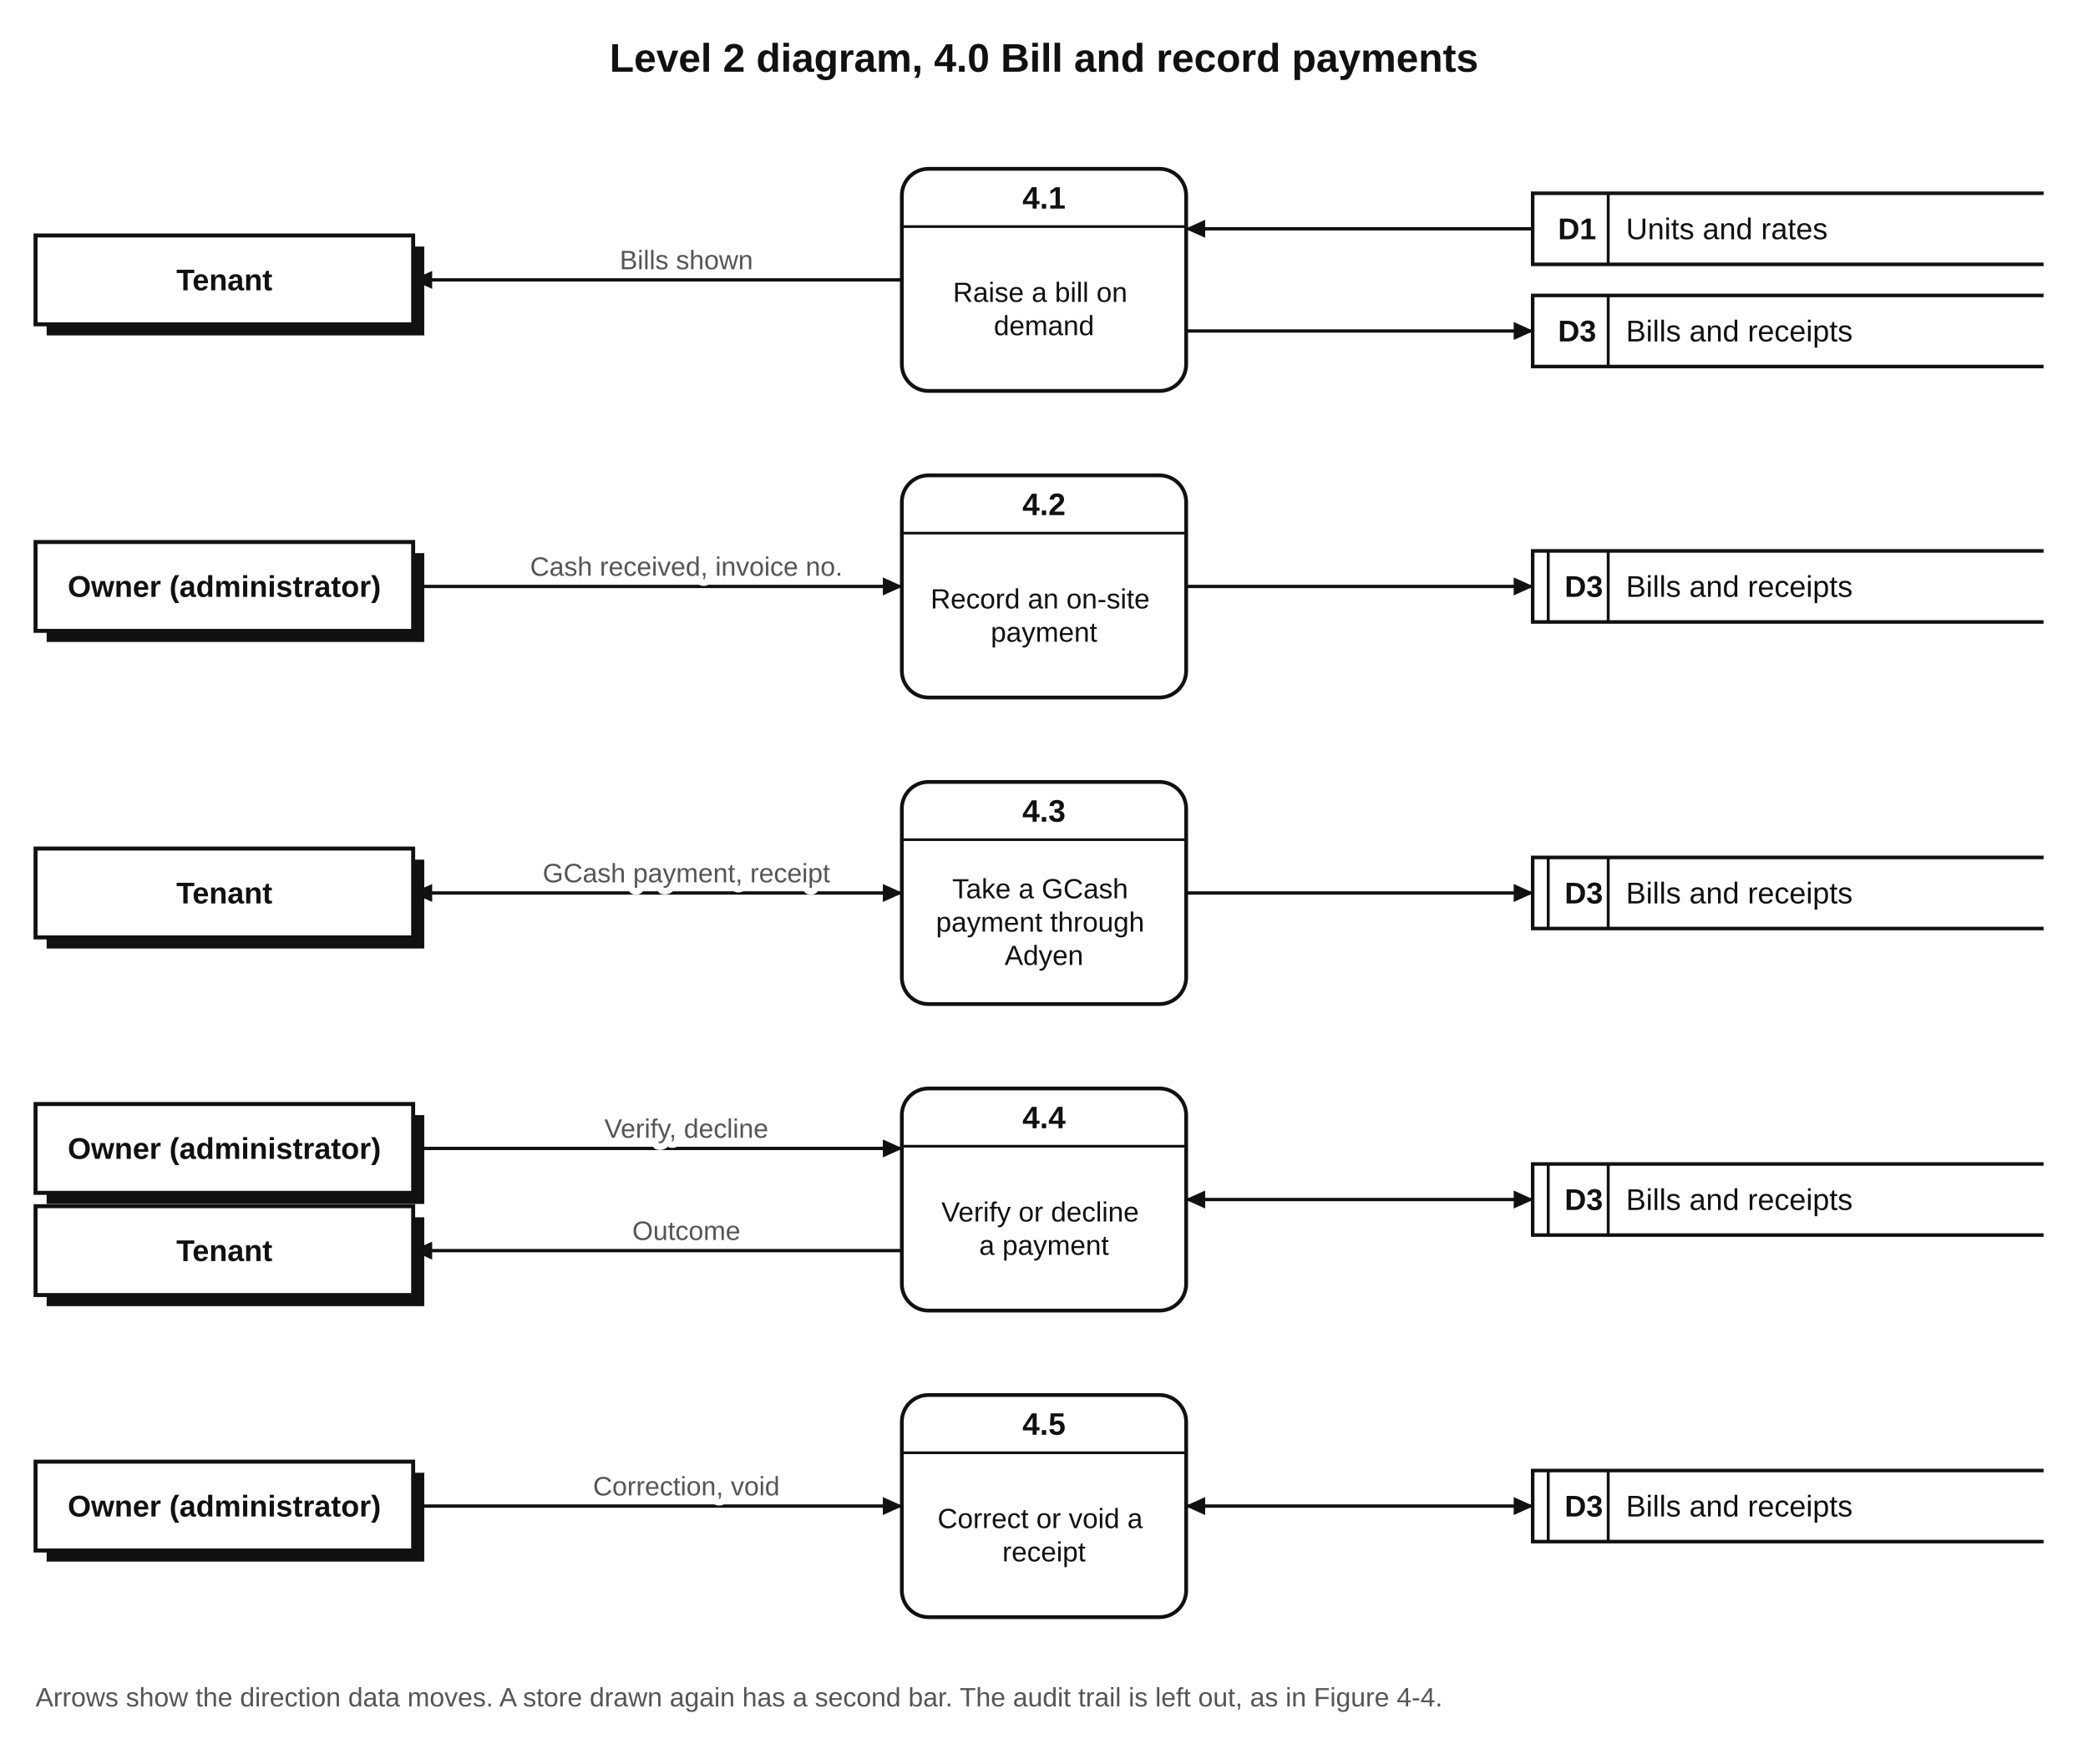
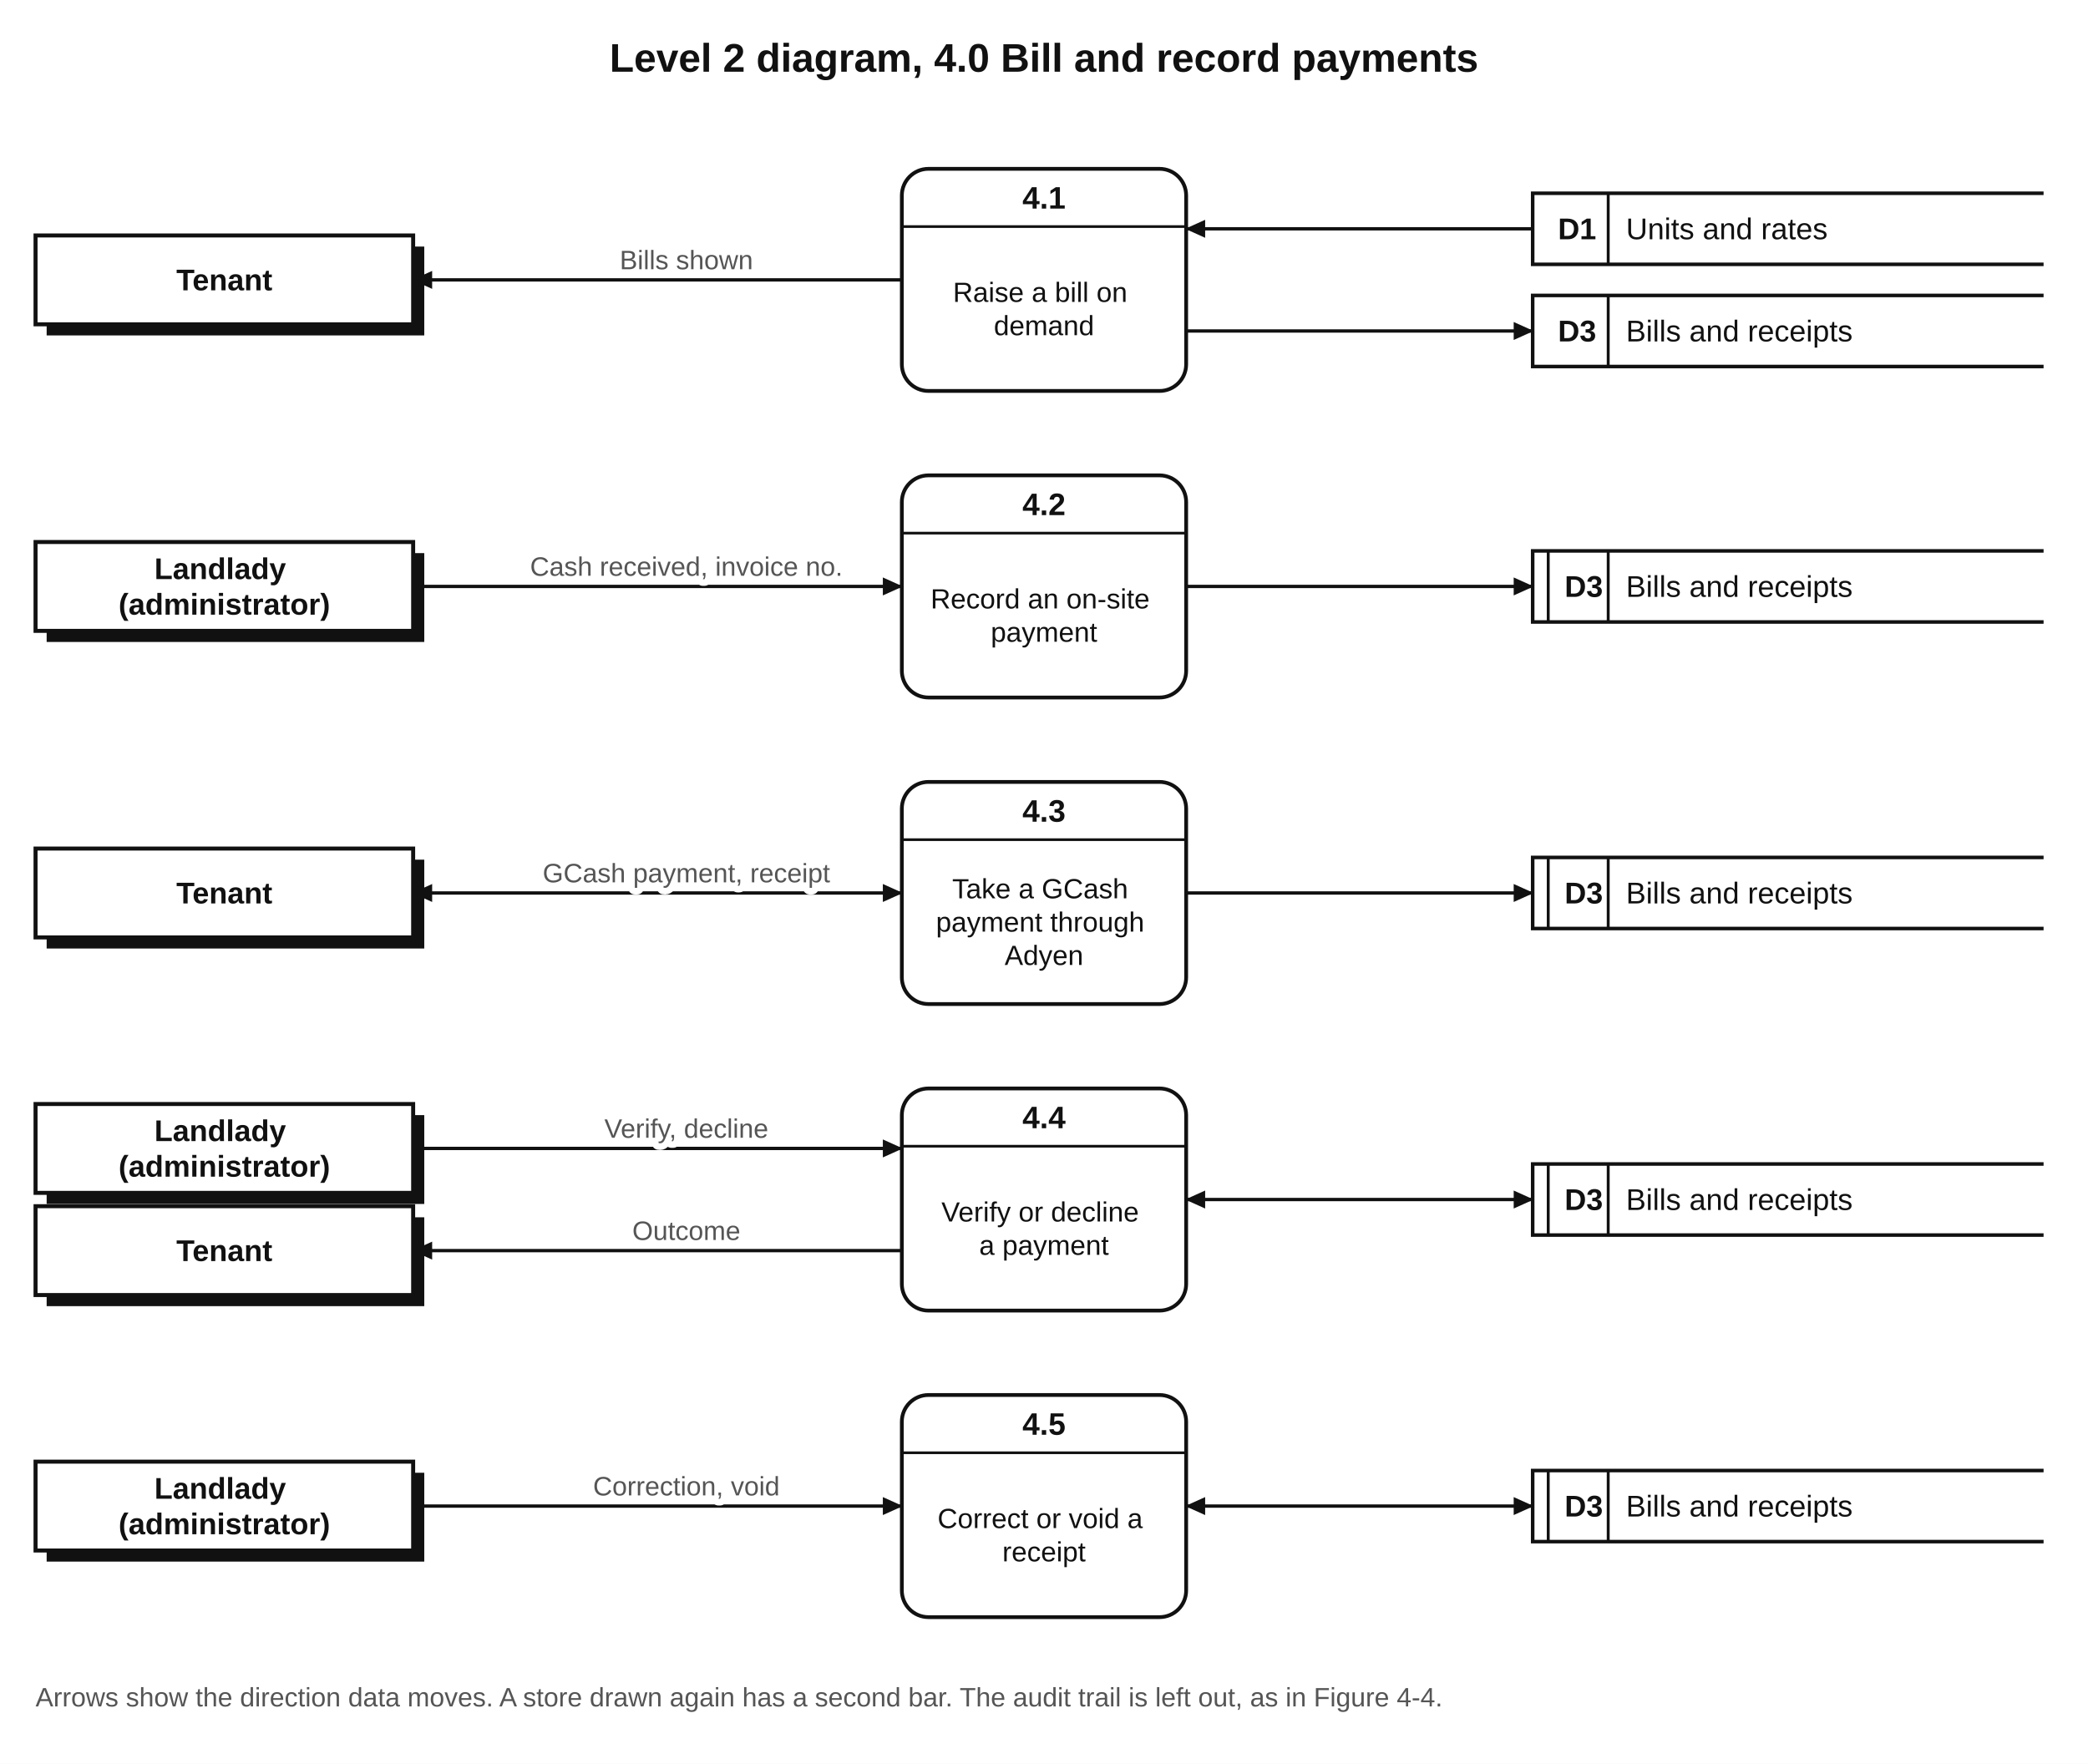
<svg xmlns="http://www.w3.org/2000/svg" width="940" height="794" viewBox="0 0 940 794">
  <rect width="940" height="794" fill="#fff" />
  <defs>
    <marker id="arr" viewBox="0 0 10 10" refX="9.5" refY="5" markerWidth="9" markerHeight="9" orient="auto-start-reverse" markerUnits="userSpaceOnUse">
      <path d="M0,0.5 L10,5 L0,9.5 Z" fill="#111" />
    </marker>
    <marker id="arrS" viewBox="0 0 10 10" refX="9.5" refY="5" markerWidth="9" markerHeight="9" orient="auto-start-reverse" markerUnits="userSpaceOnUse">
      <path d="M0,0.5 L10,5 L0,9.5 Z" fill="#111" />
    </marker>
  </defs>
  <text x="470" y="32.3" font-family="Arial, Helvetica, sans-serif" font-size="18" text-anchor="middle" fill="#111" font-weight="bold">
    <tspan x="470" dy="0">Level 2 diagram, 4.0 Bill and record payments</tspan>
  </text>
  <rect x="21" y="111" width="170" height="40" fill="#111" />
  <rect x="16" y="106" width="170" height="40" rx="0" fill="#fff" stroke="#111" stroke-width="1.8" />
  <text x="101" y="130.7" font-family="Arial, Helvetica, sans-serif" font-size="13.5" text-anchor="middle" fill="#111" font-weight="bold">
    <tspan x="101" dy="0">Tenant</tspan>
  </text>
  <path d="M186,126 L406,126" fill="none" stroke="#111" stroke-width="1.5" marker-start="url(#arrS)" />
  <text x="309" y="121.2" font-family="Arial, Helvetica, sans-serif" font-size="12" text-anchor="middle" fill="#555" stroke="#fff" stroke-width="6" stroke-linejoin="round" paint-order="stroke">
    <tspan x="309" dy="0">Bills shown</tspan>
  </text>
  <path d="M920,87 H690 V119 H920" fill="#fff" stroke="#111" stroke-width="1.6" />
  <path d="M724,87 L724,119" fill="none" stroke="#111" stroke-width="1.3" />
  <text x="710" y="107.7" font-family="Arial, Helvetica, sans-serif" font-size="13.5" text-anchor="middle" fill="#111" font-weight="bold">
    <tspan x="710" dy="0">D1</tspan>
  </text>
  <text x="732" y="107.7" font-family="Arial, Helvetica, sans-serif" font-size="13.5" text-anchor="start" fill="#111">
    <tspan x="732" dy="0">Units and rates</tspan>
  </text>
  <path d="M690,103 L534,103" fill="none" stroke="#111" stroke-width="1.5" marker-end="url(#arr)" />
  <path d="M920,133 H690 V165 H920" fill="#fff" stroke="#111" stroke-width="1.6" />
  <path d="M724,133 L724,165" fill="none" stroke="#111" stroke-width="1.3" />
  <text x="710" y="153.7" font-family="Arial, Helvetica, sans-serif" font-size="13.5" text-anchor="middle" fill="#111" font-weight="bold">
    <tspan x="710" dy="0">D3</tspan>
  </text>
  <text x="732" y="153.7" font-family="Arial, Helvetica, sans-serif" font-size="13.5" text-anchor="start" fill="#111">
    <tspan x="732" dy="0">Bills and receipts</tspan>
  </text>
  <path d="M690,149 L534,149" fill="none" stroke="#111" stroke-width="1.5" marker-start="url(#arrS)" />
  <rect x="406" y="76" width="128" height="100" rx="12" fill="#fff" stroke="#111" stroke-width="1.7" />
  <path d="M406,102 L534,102" fill="none" stroke="#111" stroke-width="1.2" />
  <text x="470" y="93.9" font-family="Arial, Helvetica, sans-serif" font-size="14" text-anchor="middle" fill="#111" font-weight="bold">
    <tspan x="470" dy="0">4.1</tspan>
  </text>
  <text x="470" y="135.9" font-family="Arial, Helvetica, sans-serif" font-size="12.5" text-anchor="middle" fill="#111">
    <tspan x="470" dy="0">Raise a bill on</tspan>
    <tspan x="470" dy="15">demand</tspan>
  </text>
  <rect x="21" y="249" width="170" height="40" fill="#111" />
  <rect x="16" y="244" width="170" height="40" rx="0" fill="#fff" stroke="#111" stroke-width="1.8" />
-   <text x="101" y="268.7" font-family="Arial, Helvetica, sans-serif" font-size="13.5" text-anchor="middle" fill="#111" font-weight="bold">
-     <tspan x="101" dy="0">Owner (administrator)</tspan>
+   <text x="101" y="260.7" font-family="Arial, Helvetica, sans-serif" font-size="13.5" text-anchor="middle" fill="#111" font-weight="bold">
+     <tspan x="101" dy="0">Landlady</tspan>
+     <tspan x="101" dy="16">(administrator)</tspan>
  </text>
  <path d="M186,264 L406,264" fill="none" stroke="#111" stroke-width="1.5" marker-end="url(#arr)" />
  <text x="309" y="259.2" font-family="Arial, Helvetica, sans-serif" font-size="12" text-anchor="middle" fill="#555" stroke="#fff" stroke-width="6" stroke-linejoin="round" paint-order="stroke">
    <tspan x="309" dy="0">Cash received, invoice no.</tspan>
  </text>
  <path d="M920,248 H690 V280 H920" fill="#fff" stroke="#111" stroke-width="1.6" />
  <path d="M724,248 L724,280" fill="none" stroke="#111" stroke-width="1.3" />
  <path d="M697,248 L697,280" fill="none" stroke="#111" stroke-width="1.3" />
  <text x="713" y="268.7" font-family="Arial, Helvetica, sans-serif" font-size="13.5" text-anchor="middle" fill="#111" font-weight="bold">
    <tspan x="713" dy="0">D3</tspan>
  </text>
  <text x="732" y="268.7" font-family="Arial, Helvetica, sans-serif" font-size="13.5" text-anchor="start" fill="#111">
    <tspan x="732" dy="0">Bills and receipts</tspan>
  </text>
  <path d="M690,264 L534,264" fill="none" stroke="#111" stroke-width="1.5" marker-start="url(#arrS)" />
  <rect x="406" y="214" width="128" height="100" rx="12" fill="#fff" stroke="#111" stroke-width="1.7" />
  <path d="M406,240 L534,240" fill="none" stroke="#111" stroke-width="1.2" />
  <text x="470" y="231.9" font-family="Arial, Helvetica, sans-serif" font-size="14" text-anchor="middle" fill="#111" font-weight="bold">
    <tspan x="470" dy="0">4.2</tspan>
  </text>
  <text x="470" y="273.9" font-family="Arial, Helvetica, sans-serif" font-size="12.5" text-anchor="middle" fill="#111">
    <tspan x="470" dy="0">Record an on-site</tspan>
    <tspan x="470" dy="15">payment</tspan>
  </text>
  <rect x="21" y="387" width="170" height="40" fill="#111" />
  <rect x="16" y="382" width="170" height="40" rx="0" fill="#fff" stroke="#111" stroke-width="1.8" />
  <text x="101" y="406.7" font-family="Arial, Helvetica, sans-serif" font-size="13.5" text-anchor="middle" fill="#111" font-weight="bold">
    <tspan x="101" dy="0">Tenant</tspan>
  </text>
  <path d="M186,402 L406,402" fill="none" stroke="#111" stroke-width="1.5" marker-start="url(#arrS)" marker-end="url(#arr)" />
  <text x="309" y="397.2" font-family="Arial, Helvetica, sans-serif" font-size="12" text-anchor="middle" fill="#555" stroke="#fff" stroke-width="6" stroke-linejoin="round" paint-order="stroke">
    <tspan x="309" dy="0">GCash payment, receipt</tspan>
  </text>
  <path d="M920,386 H690 V418 H920" fill="#fff" stroke="#111" stroke-width="1.6" />
  <path d="M724,386 L724,418" fill="none" stroke="#111" stroke-width="1.3" />
  <path d="M697,386 L697,418" fill="none" stroke="#111" stroke-width="1.3" />
  <text x="713" y="406.7" font-family="Arial, Helvetica, sans-serif" font-size="13.5" text-anchor="middle" fill="#111" font-weight="bold">
    <tspan x="713" dy="0">D3</tspan>
  </text>
  <text x="732" y="406.7" font-family="Arial, Helvetica, sans-serif" font-size="13.5" text-anchor="start" fill="#111">
    <tspan x="732" dy="0">Bills and receipts</tspan>
  </text>
  <path d="M690,402 L534,402" fill="none" stroke="#111" stroke-width="1.5" marker-start="url(#arrS)" />
  <rect x="406" y="352" width="128" height="100" rx="12" fill="#fff" stroke="#111" stroke-width="1.7" />
  <path d="M406,378 L534,378" fill="none" stroke="#111" stroke-width="1.2" />
  <text x="470" y="369.9" font-family="Arial, Helvetica, sans-serif" font-size="14" text-anchor="middle" fill="#111" font-weight="bold">
    <tspan x="470" dy="0">4.3</tspan>
  </text>
  <text x="470" y="404.4" font-family="Arial, Helvetica, sans-serif" font-size="12.5" text-anchor="middle" fill="#111">
    <tspan x="470" dy="0">Take a GCash</tspan>
    <tspan x="470" dy="15">payment through</tspan>
    <tspan x="470" dy="15">Adyen</tspan>
  </text>
  <rect x="21" y="502" width="170" height="40" fill="#111" />
  <rect x="16" y="497" width="170" height="40" rx="0" fill="#fff" stroke="#111" stroke-width="1.8" />
-   <text x="101" y="521.7" font-family="Arial, Helvetica, sans-serif" font-size="13.5" text-anchor="middle" fill="#111" font-weight="bold">
-     <tspan x="101" dy="0">Owner (administrator)</tspan>
+   <text x="101" y="513.7" font-family="Arial, Helvetica, sans-serif" font-size="13.5" text-anchor="middle" fill="#111" font-weight="bold">
+     <tspan x="101" dy="0">Landlady</tspan>
+     <tspan x="101" dy="16">(administrator)</tspan>
  </text>
  <path d="M186,517 L406,517" fill="none" stroke="#111" stroke-width="1.5" marker-end="url(#arr)" />
  <text x="309" y="512.2" font-family="Arial, Helvetica, sans-serif" font-size="12" text-anchor="middle" fill="#555" stroke="#fff" stroke-width="6" stroke-linejoin="round" paint-order="stroke">
    <tspan x="309" dy="0">Verify, decline</tspan>
  </text>
  <rect x="21" y="548" width="170" height="40" fill="#111" />
  <rect x="16" y="543" width="170" height="40" rx="0" fill="#fff" stroke="#111" stroke-width="1.8" />
  <text x="101" y="567.7" font-family="Arial, Helvetica, sans-serif" font-size="13.5" text-anchor="middle" fill="#111" font-weight="bold">
    <tspan x="101" dy="0">Tenant</tspan>
  </text>
  <path d="M186,563 L406,563" fill="none" stroke="#111" stroke-width="1.5" marker-start="url(#arrS)" />
  <text x="309" y="558.2" font-family="Arial, Helvetica, sans-serif" font-size="12" text-anchor="middle" fill="#555" stroke="#fff" stroke-width="6" stroke-linejoin="round" paint-order="stroke">
    <tspan x="309" dy="0">Outcome</tspan>
  </text>
  <path d="M920,524 H690 V556 H920" fill="#fff" stroke="#111" stroke-width="1.6" />
  <path d="M724,524 L724,556" fill="none" stroke="#111" stroke-width="1.3" />
  <path d="M697,524 L697,556" fill="none" stroke="#111" stroke-width="1.3" />
  <text x="713" y="544.7" font-family="Arial, Helvetica, sans-serif" font-size="13.5" text-anchor="middle" fill="#111" font-weight="bold">
    <tspan x="713" dy="0">D3</tspan>
  </text>
  <text x="732" y="544.7" font-family="Arial, Helvetica, sans-serif" font-size="13.5" text-anchor="start" fill="#111">
    <tspan x="732" dy="0">Bills and receipts</tspan>
  </text>
  <path d="M690,540 L534,540" fill="none" stroke="#111" stroke-width="1.5" marker-start="url(#arrS)" marker-end="url(#arr)" />
  <rect x="406" y="490" width="128" height="100" rx="12" fill="#fff" stroke="#111" stroke-width="1.7" />
  <path d="M406,516 L534,516" fill="none" stroke="#111" stroke-width="1.2" />
  <text x="470" y="507.9" font-family="Arial, Helvetica, sans-serif" font-size="14" text-anchor="middle" fill="#111" font-weight="bold">
    <tspan x="470" dy="0">4.4</tspan>
  </text>
  <text x="470" y="549.9" font-family="Arial, Helvetica, sans-serif" font-size="12.5" text-anchor="middle" fill="#111">
    <tspan x="470" dy="0">Verify or decline</tspan>
    <tspan x="470" dy="15">a payment</tspan>
  </text>
  <rect x="21" y="663" width="170" height="40" fill="#111" />
  <rect x="16" y="658" width="170" height="40" rx="0" fill="#fff" stroke="#111" stroke-width="1.8" />
-   <text x="101" y="682.7" font-family="Arial, Helvetica, sans-serif" font-size="13.5" text-anchor="middle" fill="#111" font-weight="bold">
-     <tspan x="101" dy="0">Owner (administrator)</tspan>
+   <text x="101" y="674.7" font-family="Arial, Helvetica, sans-serif" font-size="13.5" text-anchor="middle" fill="#111" font-weight="bold">
+     <tspan x="101" dy="0">Landlady</tspan>
+     <tspan x="101" dy="16">(administrator)</tspan>
  </text>
  <path d="M186,678 L406,678" fill="none" stroke="#111" stroke-width="1.5" marker-end="url(#arr)" />
  <text x="309" y="673.2" font-family="Arial, Helvetica, sans-serif" font-size="12" text-anchor="middle" fill="#555" stroke="#fff" stroke-width="6" stroke-linejoin="round" paint-order="stroke">
    <tspan x="309" dy="0">Correction, void</tspan>
  </text>
  <path d="M920,662 H690 V694 H920" fill="#fff" stroke="#111" stroke-width="1.6" />
  <path d="M724,662 L724,694" fill="none" stroke="#111" stroke-width="1.3" />
  <path d="M697,662 L697,694" fill="none" stroke="#111" stroke-width="1.3" />
  <text x="713" y="682.7" font-family="Arial, Helvetica, sans-serif" font-size="13.5" text-anchor="middle" fill="#111" font-weight="bold">
    <tspan x="713" dy="0">D3</tspan>
  </text>
  <text x="732" y="682.7" font-family="Arial, Helvetica, sans-serif" font-size="13.5" text-anchor="start" fill="#111">
    <tspan x="732" dy="0">Bills and receipts</tspan>
  </text>
  <path d="M690,678 L534,678" fill="none" stroke="#111" stroke-width="1.5" marker-start="url(#arrS)" marker-end="url(#arr)" />
  <rect x="406" y="628" width="128" height="100" rx="12" fill="#fff" stroke="#111" stroke-width="1.7" />
  <path d="M406,654 L534,654" fill="none" stroke="#111" stroke-width="1.2" />
  <text x="470" y="645.9" font-family="Arial, Helvetica, sans-serif" font-size="14" text-anchor="middle" fill="#111" font-weight="bold">
    <tspan x="470" dy="0">4.5</tspan>
  </text>
  <text x="470" y="687.9" font-family="Arial, Helvetica, sans-serif" font-size="12.5" text-anchor="middle" fill="#111">
    <tspan x="470" dy="0">Correct or void a</tspan>
    <tspan x="470" dy="15">receipt</tspan>
  </text>
  <text x="16" y="768.2" font-family="Arial, Helvetica, sans-serif" font-size="12" text-anchor="start" fill="#555">
    <tspan x="16" dy="0">Arrows show the direction data moves. A store drawn again has a second bar. The audit trail is left out, as in Figure 4-4.</tspan>
  </text>
</svg>
